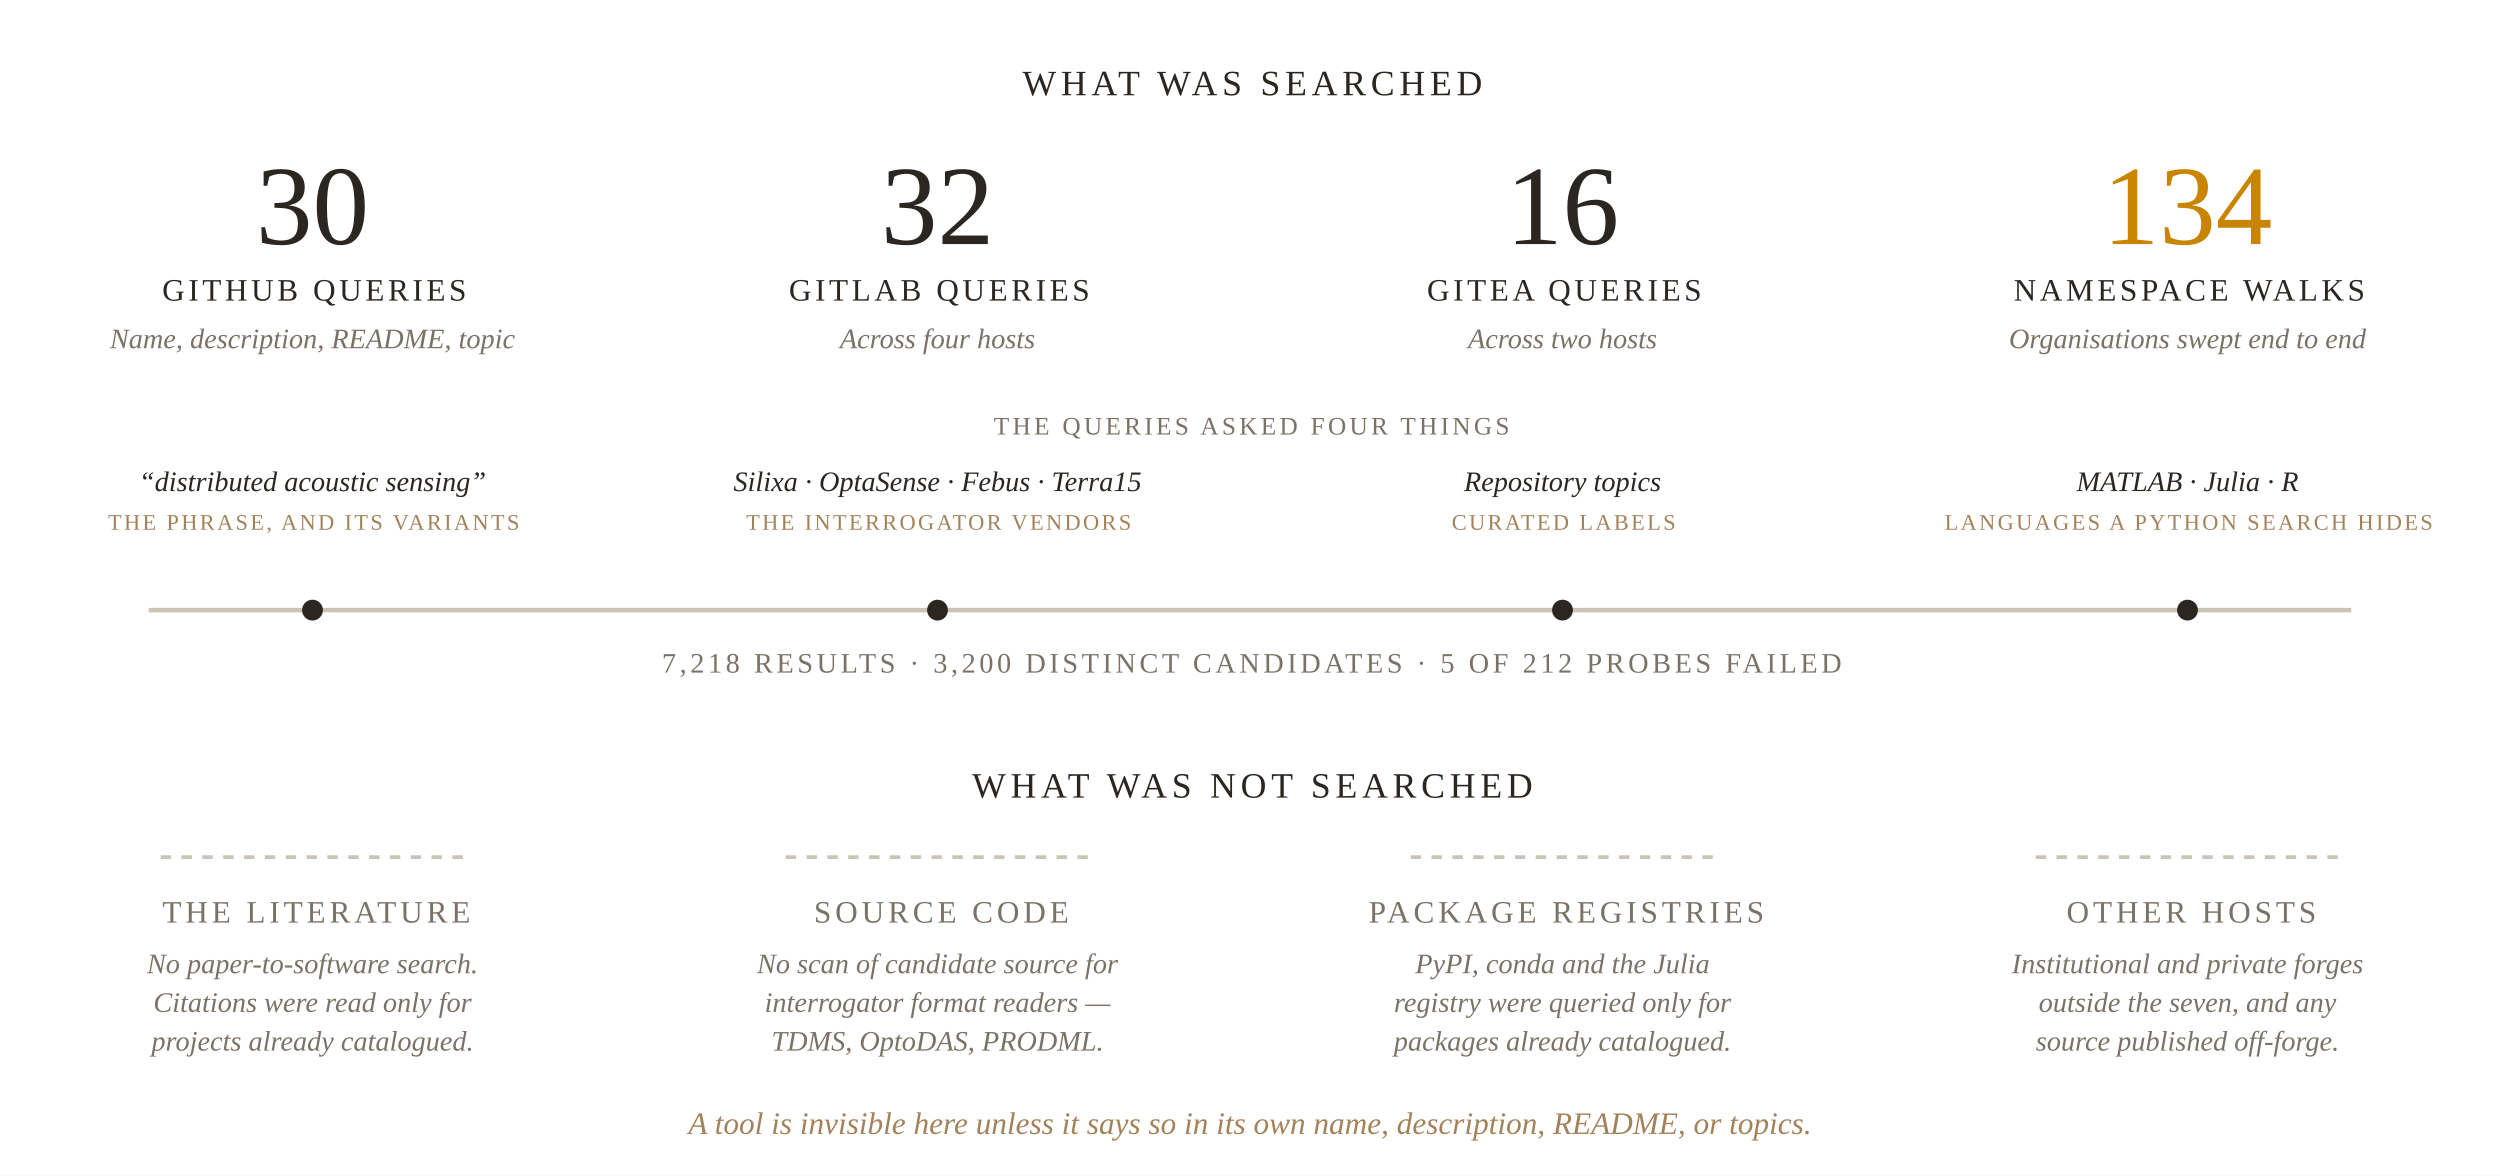
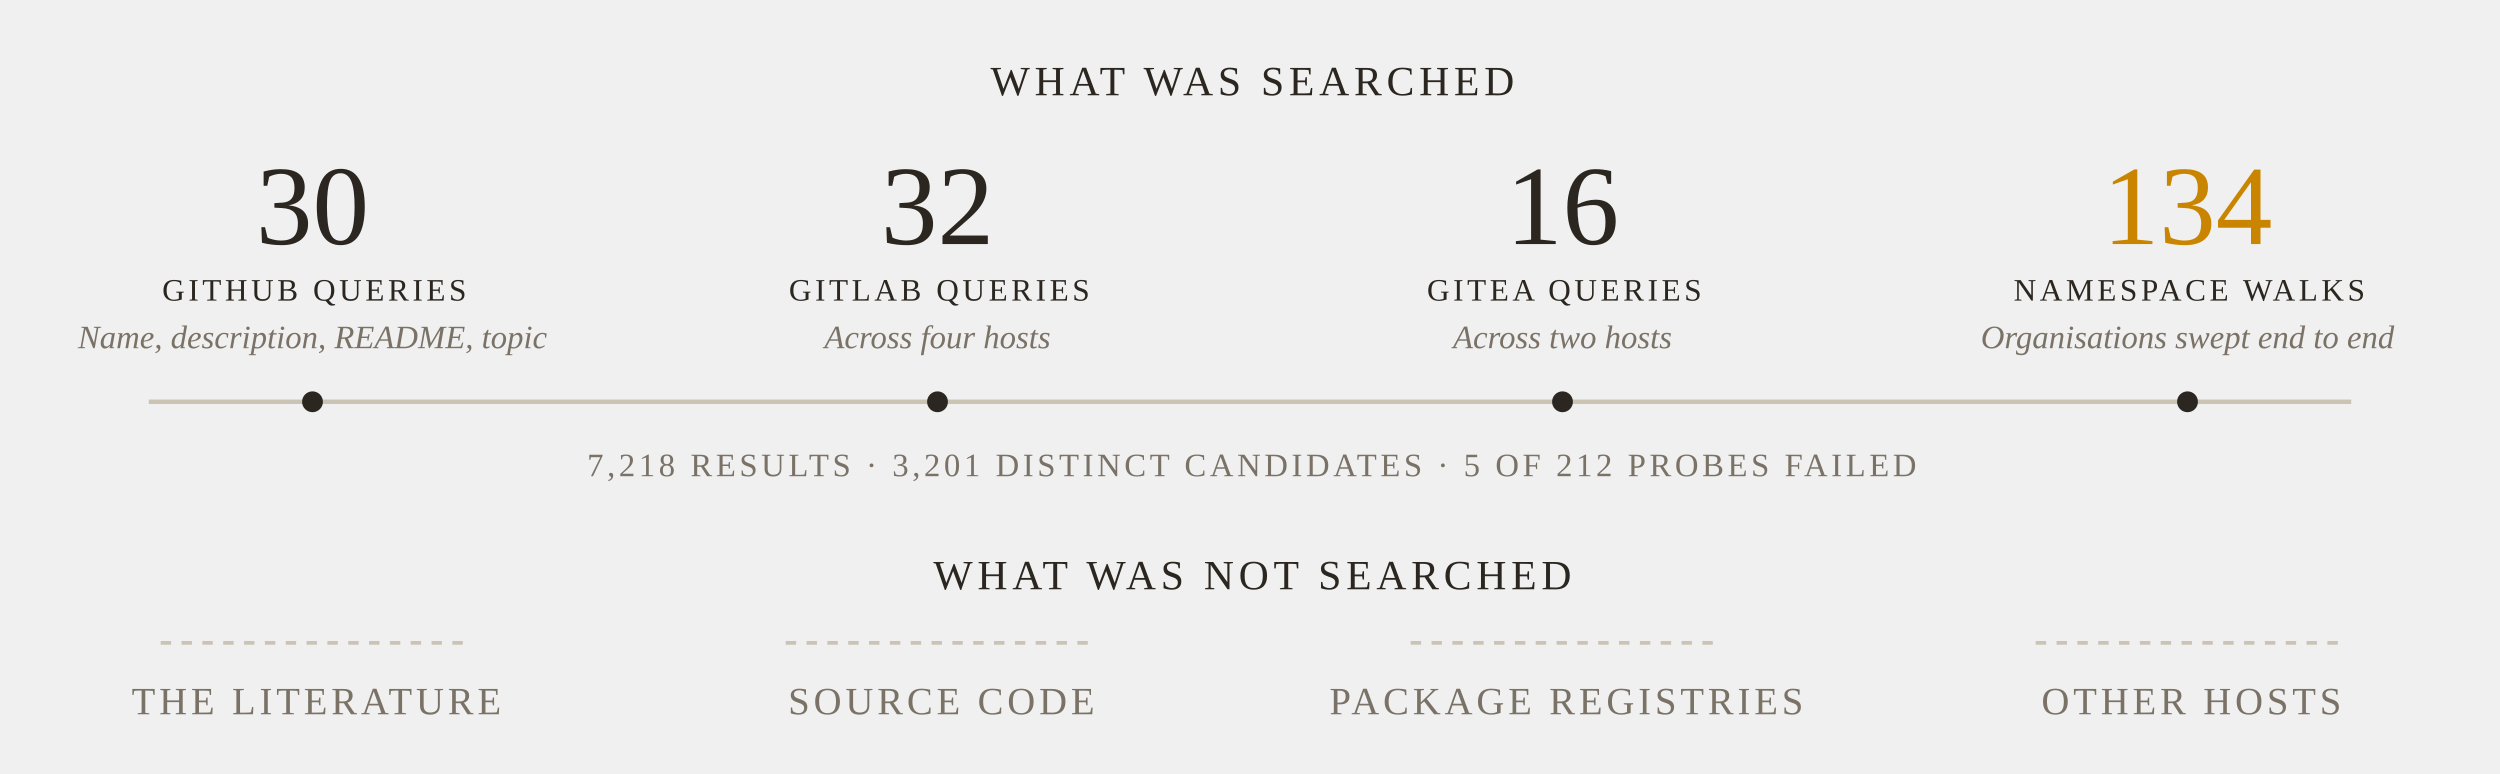
- <svg xmlns="http://www.w3.org/2000/svg" version="1.1" width="1680" height="790" viewBox="0 0 1680 790">
-   <rect x="0" y="0" width="1680" height="790" fill="#ffffff" />
+ <svg xmlns="http://www.w3.org/2000/svg" version="1.1" width="1680" height="520" viewBox="0 0 1680 520">
  <g font-family="Georgia, 'Times New Roman', serif" text-anchor="middle">
-     <text x="841.6" y="64" font-size="24" fill="#2b2620" text-anchor="middle" letter-spacing="3.2">WHAT WAS SEARCHED</text>
+     <text x="841.6" y="64" font-size="28" fill="#2b2620" text-anchor="middle" letter-spacing="3.2">WHAT WAS SEARCHED</text>
    <text x="210" y="164" font-size="76" fill="#2b2620" text-anchor="middle">30</text>
    <text x="211.2" y="202" font-size="21" fill="#2b2620" text-anchor="middle" letter-spacing="2.4">GITHUB QUERIES</text>
-     <text x="210" y="234" font-size="19" fill="#7a7266" text-anchor="middle" font-style="italic">Name, description, README, topic</text>
+     <text x="210" y="234" font-size="22" fill="#7a7266" text-anchor="middle" font-style="italic">Name, description, README, topic</text>
    <text x="630" y="164" font-size="76" fill="#2b2620" text-anchor="middle">32</text>
    <text x="631.2" y="202" font-size="21" fill="#2b2620" text-anchor="middle" letter-spacing="2.4">GITLAB QUERIES</text>
-     <text x="630" y="234" font-size="19" fill="#7a7266" text-anchor="middle" font-style="italic">Across four hosts</text>
+     <text x="630" y="234" font-size="22" fill="#7a7266" text-anchor="middle" font-style="italic">Across four hosts</text>
    <text x="1050" y="164" font-size="76" fill="#2b2620" text-anchor="middle">16</text>
    <text x="1051.2" y="202" font-size="21" fill="#2b2620" text-anchor="middle" letter-spacing="2.4">GITEA QUERIES</text>
-     <text x="1050" y="234" font-size="19" fill="#7a7266" text-anchor="middle" font-style="italic">Across two hosts</text>
+     <text x="1050" y="234" font-size="22" fill="#7a7266" text-anchor="middle" font-style="italic">Across two hosts</text>
    <text x="1470" y="164" font-size="76" fill="#c98500" text-anchor="middle">134</text>
    <text x="1471.2" y="202" font-size="21" fill="#2b2620" text-anchor="middle" letter-spacing="2.4">NAMESPACE WALKS</text>
-     <text x="1470" y="234" font-size="19" fill="#7a7266" text-anchor="middle" font-style="italic">Organisations swept end to end</text>
-     <text x="841.1" y="292" font-size="17" fill="#7a7266" text-anchor="middle" letter-spacing="2.2">THE QUERIES ASKED FOUR THINGS</text>
-     <text x="210" y="330" font-size="19" fill="#2b2620" text-anchor="middle" font-style="italic">“distributed acoustic sensing”</text>
-     <text x="210.8" y="356" font-size="15" fill="#a3825a" text-anchor="middle" letter-spacing="1.6">THE PHRASE, AND ITS VARIANTS</text>
-     <text x="630" y="330" font-size="19" fill="#2b2620" text-anchor="middle" font-style="italic">Silixa · OptaSense · Febus · Terra15</text>
-     <text x="630.8" y="356" font-size="15" fill="#a3825a" text-anchor="middle" letter-spacing="1.6">THE INTERROGATOR VENDORS</text>
-     <text x="1050" y="330" font-size="19" fill="#2b2620" text-anchor="middle" font-style="italic">Repository topics</text>
-     <text x="1050.8" y="356" font-size="15" fill="#a3825a" text-anchor="middle" letter-spacing="1.6">CURATED LABELS</text>
-     <text x="1470" y="330" font-size="19" fill="#2b2620" text-anchor="middle" font-style="italic">MATLAB · Julia · R</text>
-     <text x="1470.8" y="356" font-size="15" fill="#a3825a" text-anchor="middle" letter-spacing="1.6">LANGUAGES A PYTHON SEARCH HIDES</text>
-     <path d="M 100,410 L 1580,410" stroke="#cbc3b3" stroke-width="3" fill="none" />
-     <circle cx="210" cy="410" r="7" fill="#2b2620" />
-     <circle cx="630" cy="410" r="7" fill="#2b2620" />
-     <circle cx="1050" cy="410" r="7" fill="#2b2620" />
-     <circle cx="1470" cy="410" r="7" fill="#2b2620" />
-     <text x="841.2" y="452" font-size="19" fill="#7a7266" text-anchor="middle" letter-spacing="2.4">7,218 RESULTS · 3,200 DISTINCT CANDIDATES · 5 OF 212 PROBES FAILED</text>
-     <text x="841.6" y="536" font-size="24" fill="#2b2620" text-anchor="middle" letter-spacing="3.2">WHAT WAS NOT SEARCHED</text>
-     <path d="M 108,576 L 312,576" stroke="#cbc3b3" stroke-width="2.5" fill="none" stroke-dasharray="7 7" />
-     <text x="212.6" y="620" font-size="21" fill="#7a7266" text-anchor="middle" letter-spacing="2.6">THE LITERATURE</text>
-     <text x="210" y="654" font-size="19" fill="#7a7266" text-anchor="middle" font-style="italic">No paper-to-software search.</text>
-     <text x="210" y="680" font-size="19" fill="#7a7266" text-anchor="middle" font-style="italic">Citations were read only for</text>
-     <text x="210" y="706" font-size="19" fill="#7a7266" text-anchor="middle" font-style="italic">projects already catalogued.</text>
-     <path d="M 528,576 L 732,576" stroke="#cbc3b3" stroke-width="2.5" fill="none" stroke-dasharray="7 7" />
-     <text x="632.6" y="620" font-size="21" fill="#7a7266" text-anchor="middle" letter-spacing="2.6">SOURCE CODE</text>
-     <text x="630" y="654" font-size="19" fill="#7a7266" text-anchor="middle" font-style="italic">No scan of candidate source for</text>
-     <text x="630" y="680" font-size="19" fill="#7a7266" text-anchor="middle" font-style="italic">interrogator format readers —</text>
-     <text x="630" y="706" font-size="19" fill="#7a7266" text-anchor="middle" font-style="italic">TDMS, OptoDAS, PRODML.</text>
-     <path d="M 948,576 L 1152,576" stroke="#cbc3b3" stroke-width="2.5" fill="none" stroke-dasharray="7 7" />
-     <text x="1052.6" y="620" font-size="21" fill="#7a7266" text-anchor="middle" letter-spacing="2.6">PACKAGE REGISTRIES</text>
-     <text x="1050" y="654" font-size="19" fill="#7a7266" text-anchor="middle" font-style="italic">PyPI, conda and the Julia</text>
-     <text x="1050" y="680" font-size="19" fill="#7a7266" text-anchor="middle" font-style="italic">registry were queried only for</text>
-     <text x="1050" y="706" font-size="19" fill="#7a7266" text-anchor="middle" font-style="italic">packages already catalogued.</text>
-     <path d="M 1368,576 L 1572,576" stroke="#cbc3b3" stroke-width="2.5" fill="none" stroke-dasharray="7 7" />
-     <text x="1472.6" y="620" font-size="21" fill="#7a7266" text-anchor="middle" letter-spacing="2.6">OTHER HOSTS</text>
-     <text x="1470" y="654" font-size="19" fill="#7a7266" text-anchor="middle" font-style="italic">Institutional and private forges</text>
-     <text x="1470" y="680" font-size="19" fill="#7a7266" text-anchor="middle" font-style="italic">outside the seven, and any</text>
-     <text x="1470" y="706" font-size="19" fill="#7a7266" text-anchor="middle" font-style="italic">source published off-forge.</text>
-     <text x="840" y="762" font-size="21" fill="#a3825a" text-anchor="middle" font-style="italic">A tool is invisible here unless it says so in its own name, description, README, or topics.</text>
+     <text x="1470" y="234" font-size="22" fill="#7a7266" text-anchor="middle" font-style="italic">Organisations swept end to end</text>
+     <path d="M 100,270 L 1580,270" stroke="#cbc3b3" stroke-width="3" fill="none" />
+     <circle cx="210" cy="270" r="7" fill="#2b2620" />
+     <circle cx="630" cy="270" r="7" fill="#2b2620" />
+     <circle cx="1050" cy="270" r="7" fill="#2b2620" />
+     <circle cx="1470" cy="270" r="7" fill="#2b2620" />
+     <text x="841.2" y="320" font-size="22" fill="#7a7266" text-anchor="middle" letter-spacing="2.4">7,218 RESULTS · 3,201 DISTINCT CANDIDATES · 5 OF 212 PROBES FAILED</text>
+     <text x="841.6" y="396" font-size="28" fill="#2b2620" text-anchor="middle" letter-spacing="3.2">WHAT WAS NOT SEARCHED</text>
+     <path d="M 108,432 L 312,432" stroke="#cbc3b3" stroke-width="2.5" fill="none" stroke-dasharray="7 7" />
+     <text x="212.6" y="480" font-size="26" fill="#7a7266" text-anchor="middle" letter-spacing="2.6">THE LITERATURE</text>
+     <path d="M 528,432 L 732,432" stroke="#cbc3b3" stroke-width="2.5" fill="none" stroke-dasharray="7 7" />
+     <text x="632.6" y="480" font-size="26" fill="#7a7266" text-anchor="middle" letter-spacing="2.6">SOURCE CODE</text>
+     <path d="M 948,432 L 1152,432" stroke="#cbc3b3" stroke-width="2.5" fill="none" stroke-dasharray="7 7" />
+     <text x="1052.6" y="480" font-size="26" fill="#7a7266" text-anchor="middle" letter-spacing="2.6">PACKAGE REGISTRIES</text>
+     <path d="M 1368,432 L 1572,432" stroke="#cbc3b3" stroke-width="2.5" fill="none" stroke-dasharray="7 7" />
+     <text x="1472.6" y="480" font-size="26" fill="#7a7266" text-anchor="middle" letter-spacing="2.6">OTHER HOSTS</text>
  </g>
</svg>
